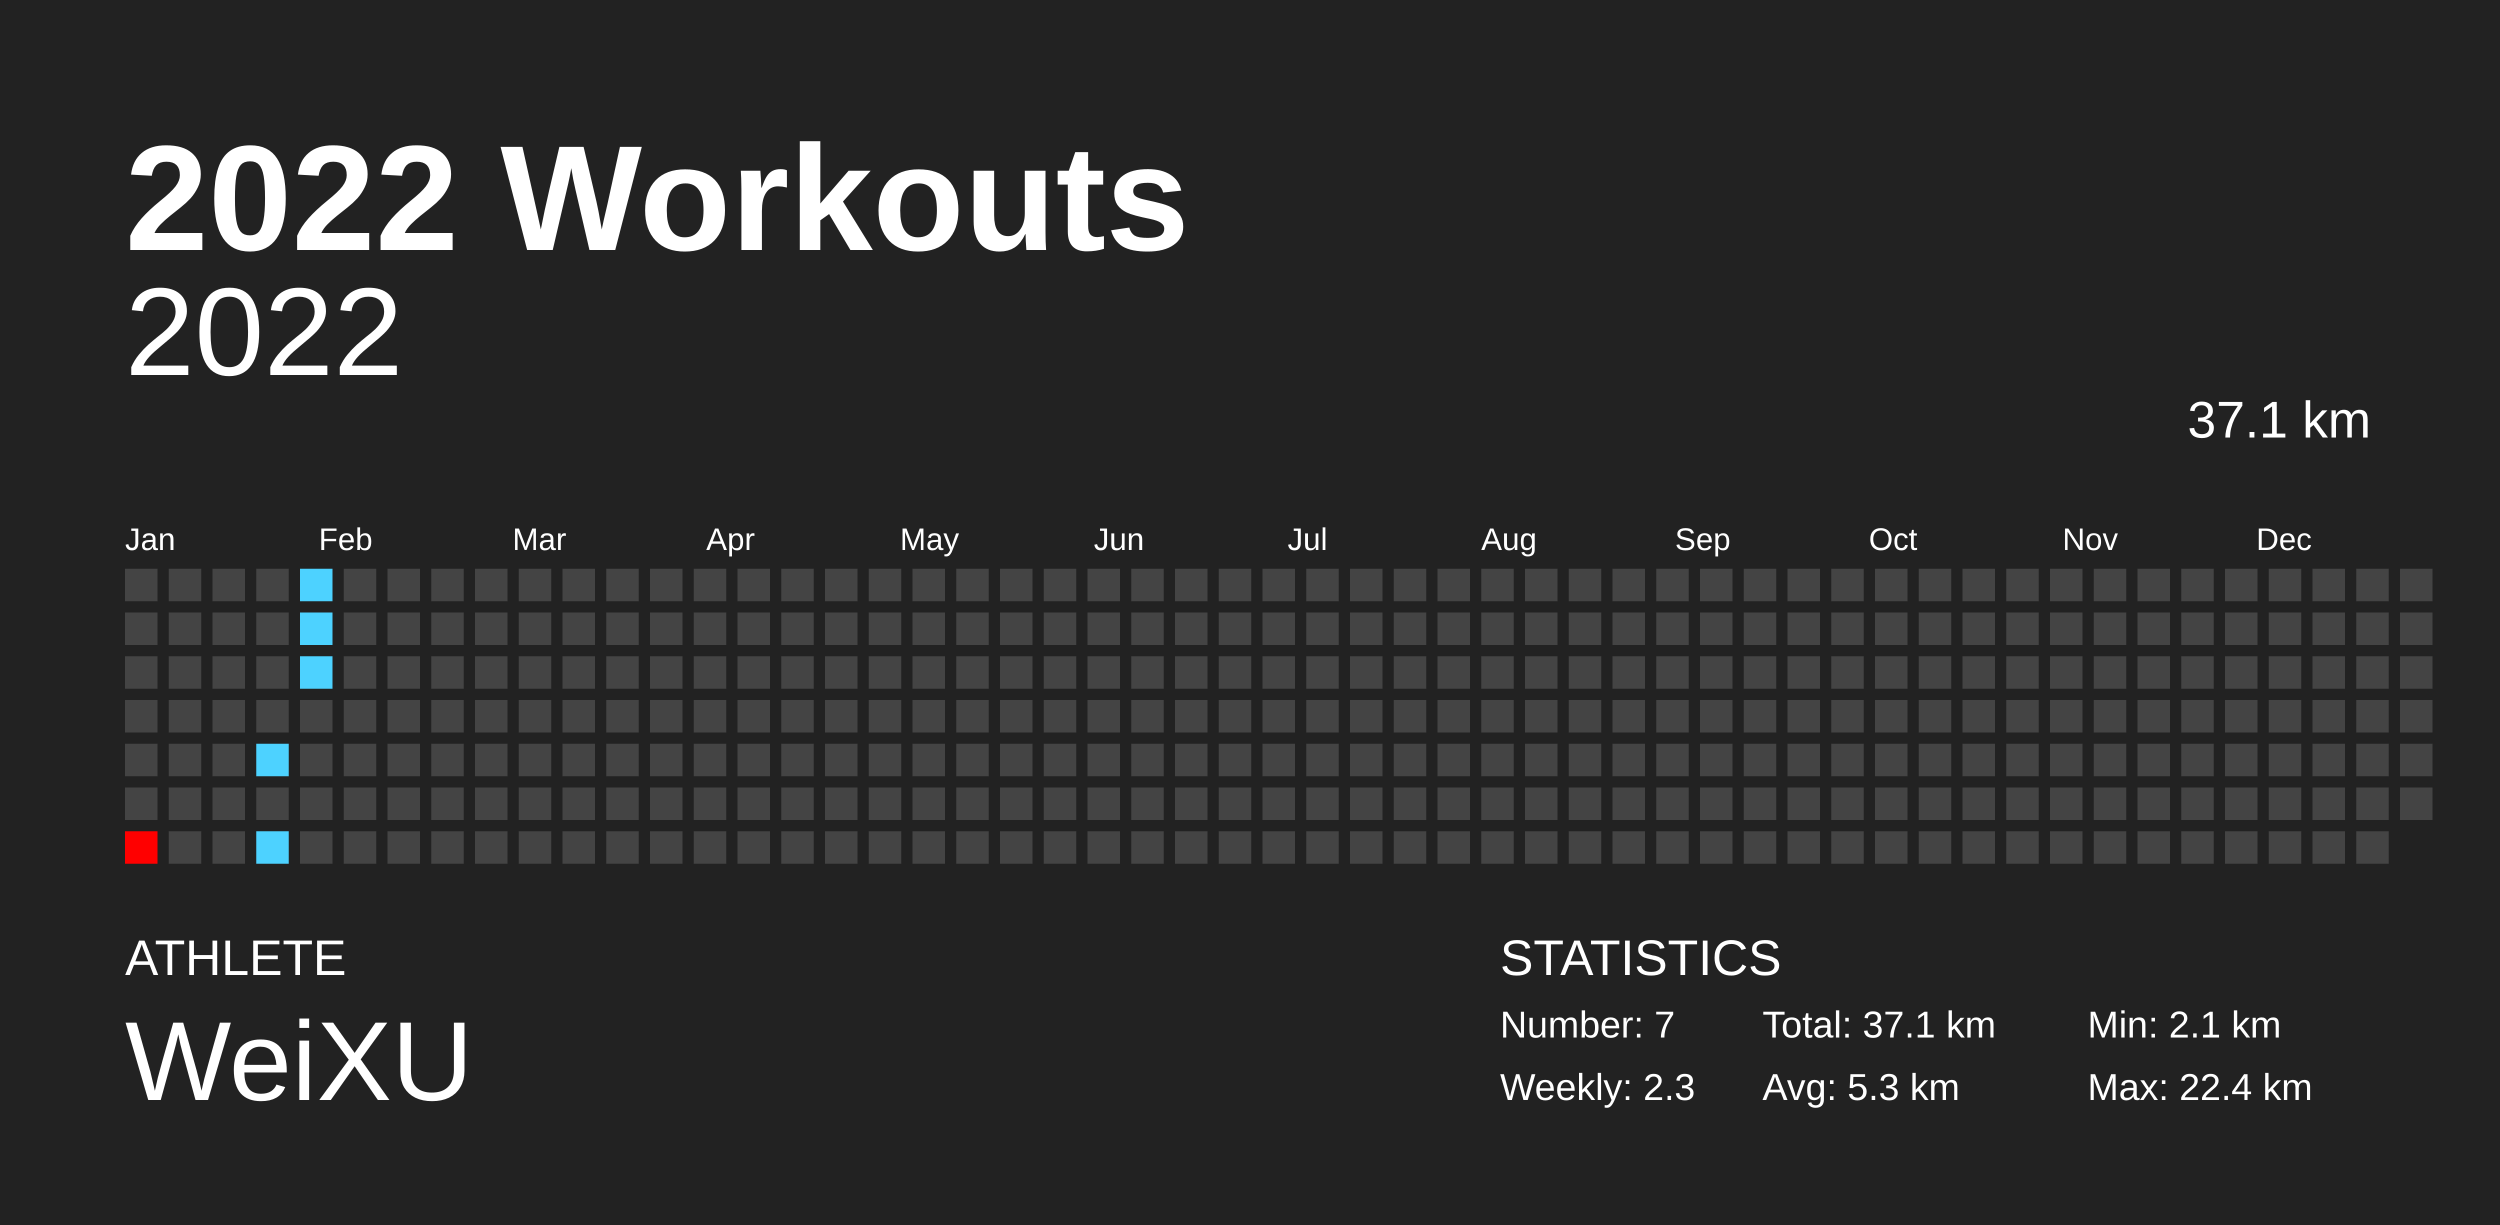
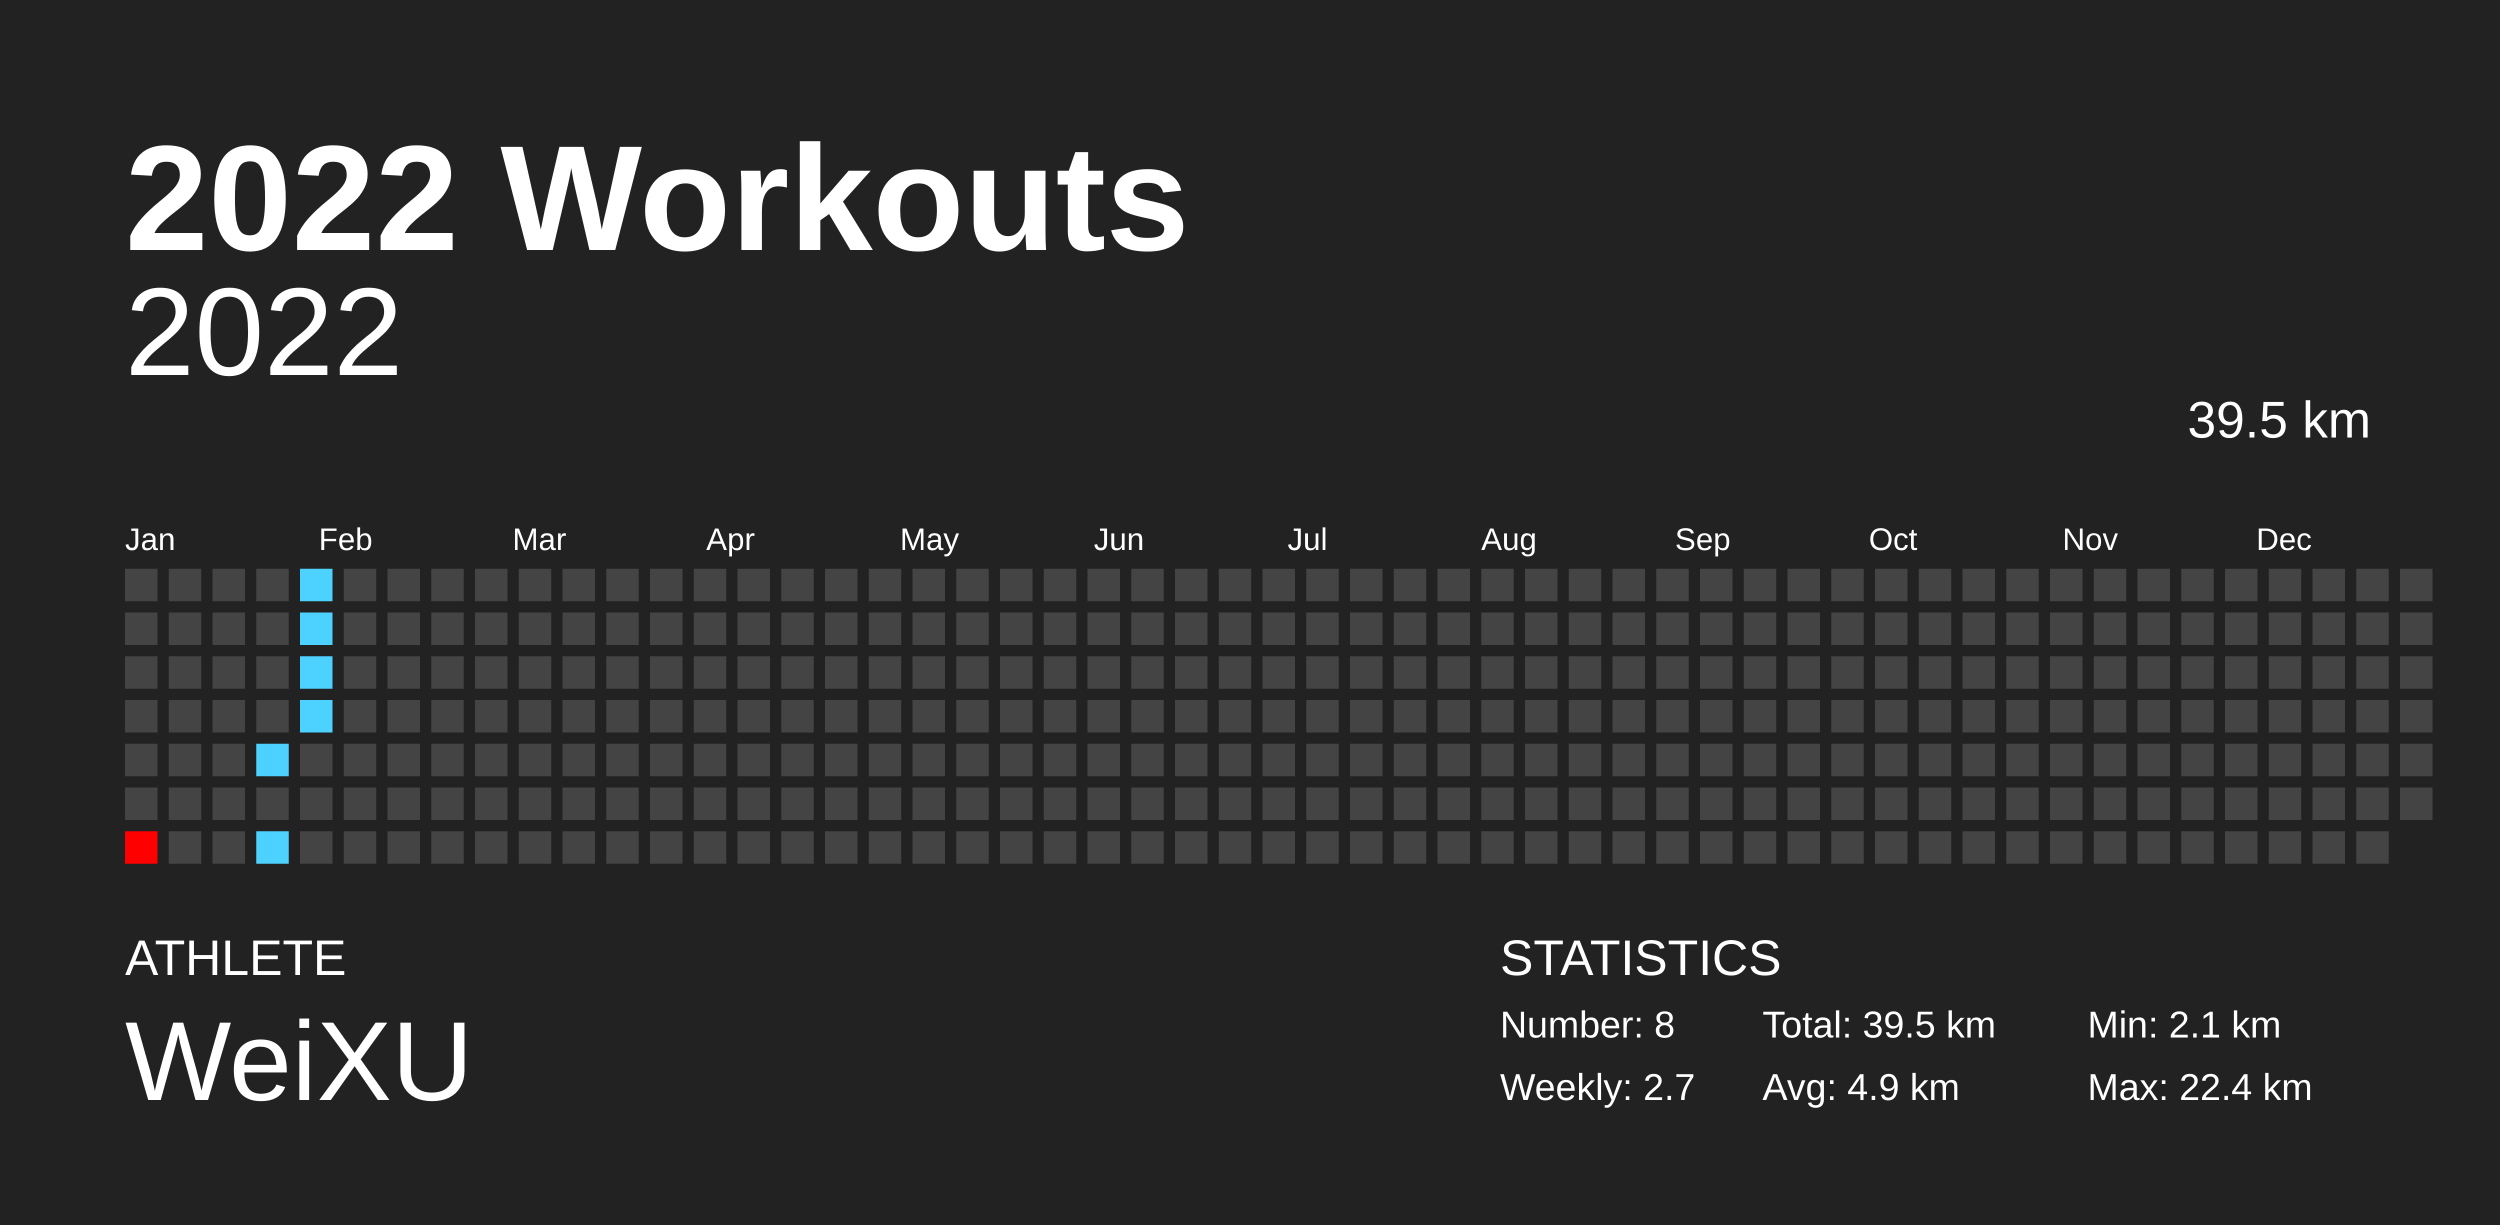
<svg xmlns="http://www.w3.org/2000/svg" baseProfile="full" height="98mm" version="1.1" viewBox="0,0,200,98" width="200mm">
  <defs />
  <rect fill="#222222" height="98" width="200" x="0" y="0" />
  <text fill="#FFFFFF" style="font-size:12px; font-family:Arial; font-weight:bold;" x="10" y="20">2022 Workouts</text>
  <text fill="#FFFFFF" style="font-size:4px; font-family:Arial" x="10" y="78">ATHLETE</text>
  <text fill="#FFFFFF" style="font-size:9px; font-family:Arial" x="10" y="88">WeiXU</text>
  <text fill="#FFFFFF" style="font-size:4px; font-family:Arial" x="120" y="78">STATISTICS</text>
-   <text fill="#FFFFFF" style="font-size:3px; font-family:Arial" x="120" y="83">Number: 7</text>
-   <text fill="#FFFFFF" style="font-size:3px; font-family:Arial" x="120" y="88">Weekly: 2.3</text>
-   <text fill="#FFFFFF" style="font-size:3px; font-family:Arial" x="141" y="83">Total: 37.1 km</text>
-   <text fill="#FFFFFF" style="font-size:3px; font-family:Arial" x="141" y="88">Avg: 5.3 km</text>
+   <text fill="#FFFFFF" style="font-size:3px; font-family:Arial" x="120" y="83">Number: 8</text>
+   <text fill="#FFFFFF" style="font-size:3px; font-family:Arial" x="120" y="88">Weekly: 2.7</text>
+   <text fill="#FFFFFF" style="font-size:3px; font-family:Arial" x="141" y="83">Total: 39.5 km</text>
+   <text fill="#FFFFFF" style="font-size:3px; font-family:Arial" x="141" y="88">Avg: 4.9 km</text>
  <text fill="#FFFFFF" style="font-size:3px; font-family:Arial" x="167" y="83">Min: 2.1 km</text>
  <text fill="#FFFFFF" style="font-size:3px; font-family:Arial" x="167" y="88">Max: 22.4 km</text>
  <text alignment-baseline="hanging" fill="#FFFFFF" style="font-size:10.0px; font-family:Arial;" x="10" y="30">2022</text>
-   <text alignment-baseline="hanging" fill="#FFFFFF" style="font-size:4.125px; font-family:Arial;" x="175" y="35">37.1 km</text>
+   <text alignment-baseline="hanging" fill="#FFFFFF" style="font-size:4.125px; font-family:Arial;" x="175" y="35">39.5 km</text>
  <text fill="#FFFFFF" style="font-size:2.5px; font-family:Arial" x="10.0" y="44">Jan</text>
  <text fill="#FFFFFF" style="font-size:2.5px; font-family:Arial" x="25.5" y="44">Feb</text>
  <text fill="#FFFFFF" style="font-size:2.5px; font-family:Arial" x="41.0" y="44">Mar</text>
  <text fill="#FFFFFF" style="font-size:2.5px; font-family:Arial" x="56.5" y="44">Apr</text>
  <text fill="#FFFFFF" style="font-size:2.5px; font-family:Arial" x="72.0" y="44">May</text>
  <text fill="#FFFFFF" style="font-size:2.5px; font-family:Arial" x="87.5" y="44">Jun</text>
  <text fill="#FFFFFF" style="font-size:2.5px; font-family:Arial" x="103.0" y="44">Jul</text>
  <text fill="#FFFFFF" style="font-size:2.5px; font-family:Arial" x="118.5" y="44">Aug</text>
  <text fill="#FFFFFF" style="font-size:2.5px; font-family:Arial" x="134.0" y="44">Sep</text>
  <text fill="#FFFFFF" style="font-size:2.5px; font-family:Arial" x="149.5" y="44">Oct</text>
  <text fill="#FFFFFF" style="font-size:2.5px; font-family:Arial" x="165.0" y="44">Nov</text>
  <text fill="#FFFFFF" style="font-size:2.5px; font-family:Arial" x="180.5" y="44">Dec</text>
  <rect fill="#444444" height="2.6" width="2.6" x="10.0" y="45.5" />
  <rect fill="#444444" height="2.6" width="2.6" x="10.0" y="49.0" />
  <rect fill="#444444" height="2.6" width="2.6" x="10.0" y="52.5" />
  <rect fill="#444444" height="2.6" width="2.6" x="10.0" y="56.0" />
  <rect fill="#444444" height="2.6" width="2.6" x="10.0" y="59.5" />
  <rect fill="#444444" height="2.6" width="2.6" x="10.0" y="63.0" />
  <rect fill="red" height="2.6" width="2.6" x="10.0" y="66.5" />
  <rect fill="#444444" height="2.6" width="2.6" x="13.5" y="45.5" />
  <rect fill="#444444" height="2.6" width="2.6" x="13.5" y="49.0" />
  <rect fill="#444444" height="2.6" width="2.6" x="13.5" y="52.5" />
  <rect fill="#444444" height="2.6" width="2.6" x="13.5" y="56.0" />
  <rect fill="#444444" height="2.6" width="2.6" x="13.5" y="59.5" />
  <rect fill="#444444" height="2.6" width="2.6" x="13.5" y="63.0" />
  <rect fill="#444444" height="2.6" width="2.6" x="13.5" y="66.5" />
  <rect fill="#444444" height="2.6" width="2.6" x="17.0" y="45.5" />
  <rect fill="#444444" height="2.6" width="2.6" x="17.0" y="49.0" />
  <rect fill="#444444" height="2.6" width="2.6" x="17.0" y="52.5" />
  <rect fill="#444444" height="2.6" width="2.6" x="17.0" y="56.0" />
  <rect fill="#444444" height="2.6" width="2.6" x="17.0" y="59.5" />
  <rect fill="#444444" height="2.6" width="2.6" x="17.0" y="63.0" />
  <rect fill="#444444" height="2.6" width="2.6" x="17.0" y="66.5" />
  <rect fill="#444444" height="2.6" width="2.6" x="20.5" y="45.5" />
  <rect fill="#444444" height="2.6" width="2.6" x="20.5" y="49.0" />
  <rect fill="#444444" height="2.6" width="2.6" x="20.5" y="52.5" />
  <rect fill="#444444" height="2.6" width="2.6" x="20.5" y="56.0" />
  <rect fill="#4dd2ff" height="2.6" width="2.6" x="20.5" y="59.5" />
  <rect fill="#444444" height="2.6" width="2.6" x="20.5" y="63.0" />
  <rect fill="#4dd2ff" height="2.6" width="2.6" x="20.5" y="66.5" />
  <rect fill="#4dd2ff" height="2.6" width="2.6" x="24.0" y="45.5" />
  <rect fill="#4dd2ff" height="2.6" width="2.6" x="24.0" y="49.0" />
  <rect fill="#4dd2ff" height="2.6" width="2.6" x="24.0" y="52.5" />
-   <rect fill="#444444" height="2.6" width="2.6" x="24.0" y="56.0" />
+   <rect fill="#4dd2ff" height="2.6" width="2.6" x="24.0" y="56.0" />
  <rect fill="#444444" height="2.6" width="2.6" x="24.0" y="59.5" />
  <rect fill="#444444" height="2.6" width="2.6" x="24.0" y="63.0" />
  <rect fill="#444444" height="2.6" width="2.6" x="24.0" y="66.5" />
  <rect fill="#444444" height="2.6" width="2.6" x="27.5" y="45.5" />
  <rect fill="#444444" height="2.6" width="2.6" x="27.5" y="49.0" />
  <rect fill="#444444" height="2.6" width="2.6" x="27.5" y="52.5" />
  <rect fill="#444444" height="2.6" width="2.6" x="27.5" y="56.0" />
  <rect fill="#444444" height="2.6" width="2.6" x="27.5" y="59.5" />
  <rect fill="#444444" height="2.6" width="2.6" x="27.5" y="63.0" />
  <rect fill="#444444" height="2.6" width="2.6" x="27.5" y="66.5" />
  <rect fill="#444444" height="2.6" width="2.6" x="31.0" y="45.5" />
  <rect fill="#444444" height="2.6" width="2.6" x="31.0" y="49.0" />
  <rect fill="#444444" height="2.6" width="2.6" x="31.0" y="52.5" />
  <rect fill="#444444" height="2.6" width="2.6" x="31.0" y="56.0" />
  <rect fill="#444444" height="2.6" width="2.6" x="31.0" y="59.5" />
  <rect fill="#444444" height="2.6" width="2.6" x="31.0" y="63.0" />
  <rect fill="#444444" height="2.6" width="2.6" x="31.0" y="66.5" />
  <rect fill="#444444" height="2.6" width="2.6" x="34.5" y="45.5" />
  <rect fill="#444444" height="2.6" width="2.6" x="34.5" y="49.0" />
  <rect fill="#444444" height="2.6" width="2.6" x="34.5" y="52.5" />
  <rect fill="#444444" height="2.6" width="2.6" x="34.5" y="56.0" />
  <rect fill="#444444" height="2.6" width="2.6" x="34.5" y="59.5" />
  <rect fill="#444444" height="2.6" width="2.6" x="34.5" y="63.0" />
  <rect fill="#444444" height="2.6" width="2.6" x="34.5" y="66.5" />
  <rect fill="#444444" height="2.6" width="2.6" x="38.0" y="45.5" />
  <rect fill="#444444" height="2.6" width="2.6" x="38.0" y="49.0" />
  <rect fill="#444444" height="2.6" width="2.6" x="38.0" y="52.5" />
  <rect fill="#444444" height="2.6" width="2.6" x="38.0" y="56.0" />
  <rect fill="#444444" height="2.6" width="2.6" x="38.0" y="59.5" />
  <rect fill="#444444" height="2.6" width="2.6" x="38.0" y="63.0" />
  <rect fill="#444444" height="2.6" width="2.6" x="38.0" y="66.5" />
  <rect fill="#444444" height="2.6" width="2.6" x="41.5" y="45.5" />
  <rect fill="#444444" height="2.6" width="2.6" x="41.5" y="49.0" />
  <rect fill="#444444" height="2.6" width="2.6" x="41.5" y="52.5" />
  <rect fill="#444444" height="2.6" width="2.6" x="41.5" y="56.0" />
  <rect fill="#444444" height="2.6" width="2.6" x="41.5" y="59.5" />
  <rect fill="#444444" height="2.6" width="2.6" x="41.5" y="63.0" />
  <rect fill="#444444" height="2.6" width="2.6" x="41.5" y="66.5" />
  <rect fill="#444444" height="2.6" width="2.6" x="45.0" y="45.5" />
  <rect fill="#444444" height="2.6" width="2.6" x="45.0" y="49.0" />
  <rect fill="#444444" height="2.6" width="2.6" x="45.0" y="52.5" />
  <rect fill="#444444" height="2.6" width="2.6" x="45.0" y="56.0" />
  <rect fill="#444444" height="2.6" width="2.6" x="45.0" y="59.5" />
  <rect fill="#444444" height="2.6" width="2.6" x="45.0" y="63.0" />
  <rect fill="#444444" height="2.6" width="2.6" x="45.0" y="66.5" />
  <rect fill="#444444" height="2.6" width="2.6" x="48.5" y="45.5" />
  <rect fill="#444444" height="2.6" width="2.6" x="48.5" y="49.0" />
  <rect fill="#444444" height="2.6" width="2.6" x="48.5" y="52.5" />
  <rect fill="#444444" height="2.6" width="2.6" x="48.5" y="56.0" />
  <rect fill="#444444" height="2.6" width="2.6" x="48.5" y="59.5" />
  <rect fill="#444444" height="2.6" width="2.6" x="48.5" y="63.0" />
  <rect fill="#444444" height="2.6" width="2.6" x="48.5" y="66.5" />
  <rect fill="#444444" height="2.6" width="2.6" x="52.0" y="45.5" />
  <rect fill="#444444" height="2.6" width="2.6" x="52.0" y="49.0" />
  <rect fill="#444444" height="2.6" width="2.6" x="52.0" y="52.5" />
  <rect fill="#444444" height="2.6" width="2.6" x="52.0" y="56.0" />
  <rect fill="#444444" height="2.6" width="2.6" x="52.0" y="59.5" />
  <rect fill="#444444" height="2.6" width="2.6" x="52.0" y="63.0" />
  <rect fill="#444444" height="2.6" width="2.6" x="52.0" y="66.5" />
  <rect fill="#444444" height="2.6" width="2.6" x="55.5" y="45.5" />
  <rect fill="#444444" height="2.6" width="2.6" x="55.5" y="49.0" />
  <rect fill="#444444" height="2.6" width="2.6" x="55.5" y="52.5" />
  <rect fill="#444444" height="2.6" width="2.6" x="55.5" y="56.0" />
  <rect fill="#444444" height="2.6" width="2.6" x="55.5" y="59.5" />
  <rect fill="#444444" height="2.6" width="2.6" x="55.5" y="63.0" />
  <rect fill="#444444" height="2.6" width="2.6" x="55.5" y="66.5" />
  <rect fill="#444444" height="2.6" width="2.6" x="59.0" y="45.5" />
  <rect fill="#444444" height="2.6" width="2.6" x="59.0" y="49.0" />
  <rect fill="#444444" height="2.6" width="2.6" x="59.0" y="52.5" />
  <rect fill="#444444" height="2.6" width="2.6" x="59.0" y="56.0" />
  <rect fill="#444444" height="2.6" width="2.6" x="59.0" y="59.5" />
  <rect fill="#444444" height="2.6" width="2.6" x="59.0" y="63.0" />
  <rect fill="#444444" height="2.6" width="2.6" x="59.0" y="66.5" />
  <rect fill="#444444" height="2.6" width="2.6" x="62.5" y="45.5" />
  <rect fill="#444444" height="2.6" width="2.6" x="62.5" y="49.0" />
  <rect fill="#444444" height="2.6" width="2.6" x="62.5" y="52.5" />
  <rect fill="#444444" height="2.6" width="2.6" x="62.5" y="56.0" />
  <rect fill="#444444" height="2.6" width="2.6" x="62.5" y="59.5" />
  <rect fill="#444444" height="2.6" width="2.6" x="62.5" y="63.0" />
  <rect fill="#444444" height="2.6" width="2.6" x="62.5" y="66.5" />
  <rect fill="#444444" height="2.6" width="2.6" x="66.0" y="45.5" />
  <rect fill="#444444" height="2.6" width="2.6" x="66.0" y="49.0" />
  <rect fill="#444444" height="2.6" width="2.6" x="66.0" y="52.5" />
  <rect fill="#444444" height="2.6" width="2.6" x="66.0" y="56.0" />
  <rect fill="#444444" height="2.6" width="2.6" x="66.0" y="59.5" />
  <rect fill="#444444" height="2.6" width="2.6" x="66.0" y="63.0" />
  <rect fill="#444444" height="2.6" width="2.6" x="66.0" y="66.5" />
  <rect fill="#444444" height="2.6" width="2.6" x="69.5" y="45.5" />
  <rect fill="#444444" height="2.6" width="2.6" x="69.5" y="49.0" />
  <rect fill="#444444" height="2.6" width="2.6" x="69.5" y="52.5" />
  <rect fill="#444444" height="2.6" width="2.6" x="69.5" y="56.0" />
  <rect fill="#444444" height="2.6" width="2.6" x="69.5" y="59.5" />
  <rect fill="#444444" height="2.6" width="2.6" x="69.5" y="63.0" />
  <rect fill="#444444" height="2.6" width="2.6" x="69.5" y="66.5" />
  <rect fill="#444444" height="2.6" width="2.6" x="73.0" y="45.5" />
  <rect fill="#444444" height="2.6" width="2.6" x="73.0" y="49.0" />
  <rect fill="#444444" height="2.6" width="2.6" x="73.0" y="52.5" />
  <rect fill="#444444" height="2.6" width="2.6" x="73.0" y="56.0" />
  <rect fill="#444444" height="2.6" width="2.6" x="73.0" y="59.5" />
  <rect fill="#444444" height="2.6" width="2.6" x="73.0" y="63.0" />
  <rect fill="#444444" height="2.6" width="2.6" x="73.0" y="66.5" />
  <rect fill="#444444" height="2.6" width="2.6" x="76.5" y="45.5" />
  <rect fill="#444444" height="2.6" width="2.6" x="76.5" y="49.0" />
  <rect fill="#444444" height="2.6" width="2.6" x="76.5" y="52.5" />
  <rect fill="#444444" height="2.6" width="2.6" x="76.5" y="56.0" />
  <rect fill="#444444" height="2.6" width="2.6" x="76.5" y="59.5" />
  <rect fill="#444444" height="2.6" width="2.6" x="76.5" y="63.0" />
  <rect fill="#444444" height="2.6" width="2.6" x="76.5" y="66.5" />
  <rect fill="#444444" height="2.6" width="2.6" x="80.0" y="45.5" />
  <rect fill="#444444" height="2.6" width="2.6" x="80.0" y="49.0" />
  <rect fill="#444444" height="2.6" width="2.6" x="80.0" y="52.5" />
  <rect fill="#444444" height="2.6" width="2.6" x="80.0" y="56.0" />
  <rect fill="#444444" height="2.6" width="2.6" x="80.0" y="59.5" />
  <rect fill="#444444" height="2.6" width="2.6" x="80.0" y="63.0" />
  <rect fill="#444444" height="2.6" width="2.6" x="80.0" y="66.5" />
  <rect fill="#444444" height="2.6" width="2.6" x="83.5" y="45.5" />
  <rect fill="#444444" height="2.6" width="2.6" x="83.5" y="49.0" />
  <rect fill="#444444" height="2.6" width="2.6" x="83.5" y="52.5" />
  <rect fill="#444444" height="2.6" width="2.6" x="83.5" y="56.0" />
  <rect fill="#444444" height="2.6" width="2.6" x="83.5" y="59.5" />
  <rect fill="#444444" height="2.6" width="2.6" x="83.5" y="63.0" />
  <rect fill="#444444" height="2.6" width="2.6" x="83.5" y="66.5" />
  <rect fill="#444444" height="2.6" width="2.6" x="87.0" y="45.5" />
  <rect fill="#444444" height="2.6" width="2.6" x="87.0" y="49.0" />
  <rect fill="#444444" height="2.6" width="2.6" x="87.0" y="52.5" />
  <rect fill="#444444" height="2.6" width="2.6" x="87.0" y="56.0" />
  <rect fill="#444444" height="2.6" width="2.6" x="87.0" y="59.5" />
  <rect fill="#444444" height="2.6" width="2.6" x="87.0" y="63.0" />
  <rect fill="#444444" height="2.6" width="2.6" x="87.0" y="66.5" />
  <rect fill="#444444" height="2.6" width="2.6" x="90.5" y="45.5" />
  <rect fill="#444444" height="2.6" width="2.6" x="90.5" y="49.0" />
  <rect fill="#444444" height="2.6" width="2.6" x="90.5" y="52.5" />
  <rect fill="#444444" height="2.6" width="2.6" x="90.5" y="56.0" />
  <rect fill="#444444" height="2.6" width="2.6" x="90.5" y="59.5" />
  <rect fill="#444444" height="2.6" width="2.6" x="90.5" y="63.0" />
  <rect fill="#444444" height="2.6" width="2.6" x="90.5" y="66.5" />
  <rect fill="#444444" height="2.6" width="2.6" x="94.0" y="45.5" />
  <rect fill="#444444" height="2.6" width="2.6" x="94.0" y="49.0" />
  <rect fill="#444444" height="2.6" width="2.6" x="94.0" y="52.5" />
  <rect fill="#444444" height="2.6" width="2.6" x="94.0" y="56.0" />
  <rect fill="#444444" height="2.6" width="2.6" x="94.0" y="59.5" />
  <rect fill="#444444" height="2.6" width="2.6" x="94.0" y="63.0" />
  <rect fill="#444444" height="2.6" width="2.6" x="94.0" y="66.5" />
  <rect fill="#444444" height="2.6" width="2.6" x="97.5" y="45.5" />
  <rect fill="#444444" height="2.6" width="2.6" x="97.5" y="49.0" />
  <rect fill="#444444" height="2.6" width="2.6" x="97.5" y="52.5" />
  <rect fill="#444444" height="2.6" width="2.6" x="97.5" y="56.0" />
  <rect fill="#444444" height="2.6" width="2.6" x="97.5" y="59.5" />
  <rect fill="#444444" height="2.6" width="2.6" x="97.5" y="63.0" />
  <rect fill="#444444" height="2.6" width="2.6" x="97.5" y="66.5" />
  <rect fill="#444444" height="2.6" width="2.6" x="101.0" y="45.5" />
  <rect fill="#444444" height="2.6" width="2.6" x="101.0" y="49.0" />
  <rect fill="#444444" height="2.6" width="2.6" x="101.0" y="52.5" />
  <rect fill="#444444" height="2.6" width="2.6" x="101.0" y="56.0" />
  <rect fill="#444444" height="2.6" width="2.6" x="101.0" y="59.5" />
  <rect fill="#444444" height="2.6" width="2.6" x="101.0" y="63.0" />
  <rect fill="#444444" height="2.6" width="2.6" x="101.0" y="66.5" />
  <rect fill="#444444" height="2.6" width="2.6" x="104.5" y="45.5" />
  <rect fill="#444444" height="2.6" width="2.6" x="104.5" y="49.0" />
  <rect fill="#444444" height="2.6" width="2.6" x="104.5" y="52.5" />
  <rect fill="#444444" height="2.6" width="2.6" x="104.5" y="56.0" />
  <rect fill="#444444" height="2.6" width="2.6" x="104.5" y="59.5" />
  <rect fill="#444444" height="2.6" width="2.6" x="104.5" y="63.0" />
  <rect fill="#444444" height="2.6" width="2.6" x="104.5" y="66.5" />
  <rect fill="#444444" height="2.6" width="2.6" x="108.0" y="45.5" />
  <rect fill="#444444" height="2.6" width="2.6" x="108.0" y="49.0" />
  <rect fill="#444444" height="2.6" width="2.6" x="108.0" y="52.5" />
  <rect fill="#444444" height="2.6" width="2.6" x="108.0" y="56.0" />
  <rect fill="#444444" height="2.6" width="2.6" x="108.0" y="59.5" />
  <rect fill="#444444" height="2.6" width="2.6" x="108.0" y="63.0" />
  <rect fill="#444444" height="2.6" width="2.6" x="108.0" y="66.5" />
  <rect fill="#444444" height="2.6" width="2.6" x="111.5" y="45.5" />
  <rect fill="#444444" height="2.6" width="2.6" x="111.5" y="49.0" />
  <rect fill="#444444" height="2.6" width="2.6" x="111.5" y="52.5" />
  <rect fill="#444444" height="2.6" width="2.6" x="111.5" y="56.0" />
  <rect fill="#444444" height="2.6" width="2.6" x="111.5" y="59.5" />
  <rect fill="#444444" height="2.6" width="2.6" x="111.5" y="63.0" />
  <rect fill="#444444" height="2.6" width="2.6" x="111.5" y="66.5" />
  <rect fill="#444444" height="2.6" width="2.6" x="115.0" y="45.5" />
  <rect fill="#444444" height="2.6" width="2.6" x="115.0" y="49.0" />
  <rect fill="#444444" height="2.6" width="2.6" x="115.0" y="52.5" />
  <rect fill="#444444" height="2.6" width="2.6" x="115.0" y="56.0" />
  <rect fill="#444444" height="2.6" width="2.6" x="115.0" y="59.5" />
  <rect fill="#444444" height="2.6" width="2.6" x="115.0" y="63.0" />
  <rect fill="#444444" height="2.6" width="2.6" x="115.0" y="66.5" />
  <rect fill="#444444" height="2.6" width="2.6" x="118.5" y="45.5" />
  <rect fill="#444444" height="2.6" width="2.6" x="118.5" y="49.0" />
  <rect fill="#444444" height="2.6" width="2.6" x="118.5" y="52.5" />
  <rect fill="#444444" height="2.6" width="2.6" x="118.5" y="56.0" />
  <rect fill="#444444" height="2.6" width="2.6" x="118.5" y="59.5" />
  <rect fill="#444444" height="2.6" width="2.6" x="118.5" y="63.0" />
  <rect fill="#444444" height="2.6" width="2.6" x="118.5" y="66.5" />
  <rect fill="#444444" height="2.6" width="2.6" x="122.0" y="45.5" />
  <rect fill="#444444" height="2.6" width="2.6" x="122.0" y="49.0" />
  <rect fill="#444444" height="2.6" width="2.6" x="122.0" y="52.5" />
  <rect fill="#444444" height="2.6" width="2.6" x="122.0" y="56.0" />
  <rect fill="#444444" height="2.6" width="2.6" x="122.0" y="59.5" />
  <rect fill="#444444" height="2.6" width="2.6" x="122.0" y="63.0" />
  <rect fill="#444444" height="2.6" width="2.6" x="122.0" y="66.5" />
  <rect fill="#444444" height="2.6" width="2.6" x="125.5" y="45.5" />
  <rect fill="#444444" height="2.6" width="2.6" x="125.5" y="49.0" />
  <rect fill="#444444" height="2.6" width="2.6" x="125.5" y="52.5" />
  <rect fill="#444444" height="2.6" width="2.6" x="125.5" y="56.0" />
  <rect fill="#444444" height="2.6" width="2.6" x="125.5" y="59.5" />
  <rect fill="#444444" height="2.6" width="2.6" x="125.5" y="63.0" />
  <rect fill="#444444" height="2.6" width="2.6" x="125.5" y="66.5" />
  <rect fill="#444444" height="2.6" width="2.6" x="129.0" y="45.5" />
  <rect fill="#444444" height="2.6" width="2.6" x="129.0" y="49.0" />
  <rect fill="#444444" height="2.6" width="2.6" x="129.0" y="52.5" />
  <rect fill="#444444" height="2.6" width="2.6" x="129.0" y="56.0" />
  <rect fill="#444444" height="2.6" width="2.6" x="129.0" y="59.5" />
  <rect fill="#444444" height="2.6" width="2.6" x="129.0" y="63.0" />
  <rect fill="#444444" height="2.6" width="2.6" x="129.0" y="66.5" />
  <rect fill="#444444" height="2.6" width="2.6" x="132.5" y="45.5" />
  <rect fill="#444444" height="2.6" width="2.6" x="132.5" y="49.0" />
  <rect fill="#444444" height="2.6" width="2.6" x="132.5" y="52.5" />
  <rect fill="#444444" height="2.6" width="2.6" x="132.5" y="56.0" />
  <rect fill="#444444" height="2.6" width="2.6" x="132.5" y="59.5" />
  <rect fill="#444444" height="2.6" width="2.6" x="132.5" y="63.0" />
  <rect fill="#444444" height="2.6" width="2.6" x="132.5" y="66.5" />
  <rect fill="#444444" height="2.6" width="2.6" x="136.0" y="45.5" />
  <rect fill="#444444" height="2.6" width="2.6" x="136.0" y="49.0" />
  <rect fill="#444444" height="2.6" width="2.6" x="136.0" y="52.5" />
  <rect fill="#444444" height="2.6" width="2.6" x="136.0" y="56.0" />
  <rect fill="#444444" height="2.6" width="2.6" x="136.0" y="59.5" />
  <rect fill="#444444" height="2.6" width="2.6" x="136.0" y="63.0" />
  <rect fill="#444444" height="2.6" width="2.6" x="136.0" y="66.5" />
  <rect fill="#444444" height="2.6" width="2.6" x="139.5" y="45.5" />
  <rect fill="#444444" height="2.6" width="2.6" x="139.5" y="49.0" />
  <rect fill="#444444" height="2.6" width="2.6" x="139.5" y="52.5" />
  <rect fill="#444444" height="2.6" width="2.6" x="139.5" y="56.0" />
  <rect fill="#444444" height="2.6" width="2.6" x="139.5" y="59.5" />
  <rect fill="#444444" height="2.6" width="2.6" x="139.5" y="63.0" />
  <rect fill="#444444" height="2.6" width="2.6" x="139.5" y="66.5" />
  <rect fill="#444444" height="2.6" width="2.6" x="143.0" y="45.5" />
  <rect fill="#444444" height="2.6" width="2.6" x="143.0" y="49.0" />
  <rect fill="#444444" height="2.6" width="2.6" x="143.0" y="52.5" />
  <rect fill="#444444" height="2.6" width="2.6" x="143.0" y="56.0" />
  <rect fill="#444444" height="2.6" width="2.6" x="143.0" y="59.5" />
  <rect fill="#444444" height="2.6" width="2.6" x="143.0" y="63.0" />
  <rect fill="#444444" height="2.6" width="2.6" x="143.0" y="66.5" />
  <rect fill="#444444" height="2.6" width="2.6" x="146.5" y="45.5" />
  <rect fill="#444444" height="2.6" width="2.6" x="146.5" y="49.0" />
  <rect fill="#444444" height="2.6" width="2.6" x="146.5" y="52.5" />
  <rect fill="#444444" height="2.6" width="2.6" x="146.5" y="56.0" />
  <rect fill="#444444" height="2.6" width="2.6" x="146.5" y="59.5" />
  <rect fill="#444444" height="2.6" width="2.6" x="146.5" y="63.0" />
  <rect fill="#444444" height="2.6" width="2.6" x="146.5" y="66.5" />
  <rect fill="#444444" height="2.6" width="2.6" x="150.0" y="45.5" />
  <rect fill="#444444" height="2.6" width="2.6" x="150.0" y="49.0" />
  <rect fill="#444444" height="2.6" width="2.6" x="150.0" y="52.5" />
  <rect fill="#444444" height="2.6" width="2.6" x="150.0" y="56.0" />
  <rect fill="#444444" height="2.6" width="2.6" x="150.0" y="59.5" />
  <rect fill="#444444" height="2.6" width="2.6" x="150.0" y="63.0" />
  <rect fill="#444444" height="2.6" width="2.6" x="150.0" y="66.5" />
  <rect fill="#444444" height="2.6" width="2.6" x="153.5" y="45.5" />
  <rect fill="#444444" height="2.6" width="2.6" x="153.5" y="49.0" />
  <rect fill="#444444" height="2.6" width="2.6" x="153.5" y="52.5" />
  <rect fill="#444444" height="2.6" width="2.6" x="153.5" y="56.0" />
  <rect fill="#444444" height="2.6" width="2.6" x="153.5" y="59.5" />
  <rect fill="#444444" height="2.6" width="2.6" x="153.5" y="63.0" />
  <rect fill="#444444" height="2.6" width="2.6" x="153.5" y="66.5" />
  <rect fill="#444444" height="2.6" width="2.6" x="157.0" y="45.5" />
  <rect fill="#444444" height="2.6" width="2.6" x="157.0" y="49.0" />
  <rect fill="#444444" height="2.6" width="2.6" x="157.0" y="52.5" />
  <rect fill="#444444" height="2.6" width="2.6" x="157.0" y="56.0" />
  <rect fill="#444444" height="2.6" width="2.6" x="157.0" y="59.5" />
  <rect fill="#444444" height="2.6" width="2.6" x="157.0" y="63.0" />
  <rect fill="#444444" height="2.6" width="2.6" x="157.0" y="66.5" />
  <rect fill="#444444" height="2.6" width="2.6" x="160.5" y="45.5" />
  <rect fill="#444444" height="2.6" width="2.6" x="160.5" y="49.0" />
  <rect fill="#444444" height="2.6" width="2.6" x="160.5" y="52.5" />
  <rect fill="#444444" height="2.6" width="2.6" x="160.5" y="56.0" />
  <rect fill="#444444" height="2.6" width="2.6" x="160.5" y="59.5" />
  <rect fill="#444444" height="2.6" width="2.6" x="160.5" y="63.0" />
  <rect fill="#444444" height="2.6" width="2.6" x="160.5" y="66.5" />
  <rect fill="#444444" height="2.6" width="2.6" x="164.0" y="45.5" />
  <rect fill="#444444" height="2.6" width="2.6" x="164.0" y="49.0" />
  <rect fill="#444444" height="2.6" width="2.6" x="164.0" y="52.5" />
  <rect fill="#444444" height="2.6" width="2.6" x="164.0" y="56.0" />
  <rect fill="#444444" height="2.6" width="2.6" x="164.0" y="59.5" />
  <rect fill="#444444" height="2.6" width="2.6" x="164.0" y="63.0" />
  <rect fill="#444444" height="2.6" width="2.6" x="164.0" y="66.5" />
  <rect fill="#444444" height="2.6" width="2.6" x="167.5" y="45.5" />
  <rect fill="#444444" height="2.6" width="2.6" x="167.5" y="49.0" />
  <rect fill="#444444" height="2.6" width="2.6" x="167.5" y="52.5" />
  <rect fill="#444444" height="2.6" width="2.6" x="167.5" y="56.0" />
  <rect fill="#444444" height="2.6" width="2.6" x="167.5" y="59.5" />
  <rect fill="#444444" height="2.6" width="2.6" x="167.5" y="63.0" />
  <rect fill="#444444" height="2.6" width="2.6" x="167.5" y="66.5" />
  <rect fill="#444444" height="2.6" width="2.6" x="171.0" y="45.5" />
  <rect fill="#444444" height="2.6" width="2.6" x="171.0" y="49.0" />
  <rect fill="#444444" height="2.6" width="2.6" x="171.0" y="52.5" />
  <rect fill="#444444" height="2.6" width="2.6" x="171.0" y="56.0" />
  <rect fill="#444444" height="2.6" width="2.6" x="171.0" y="59.5" />
  <rect fill="#444444" height="2.6" width="2.6" x="171.0" y="63.0" />
  <rect fill="#444444" height="2.6" width="2.6" x="171.0" y="66.5" />
  <rect fill="#444444" height="2.6" width="2.6" x="174.5" y="45.5" />
  <rect fill="#444444" height="2.6" width="2.6" x="174.5" y="49.0" />
  <rect fill="#444444" height="2.6" width="2.6" x="174.5" y="52.5" />
  <rect fill="#444444" height="2.6" width="2.6" x="174.5" y="56.0" />
  <rect fill="#444444" height="2.6" width="2.6" x="174.5" y="59.5" />
  <rect fill="#444444" height="2.6" width="2.6" x="174.5" y="63.0" />
  <rect fill="#444444" height="2.6" width="2.6" x="174.5" y="66.5" />
  <rect fill="#444444" height="2.6" width="2.6" x="178.0" y="45.5" />
  <rect fill="#444444" height="2.6" width="2.6" x="178.0" y="49.0" />
  <rect fill="#444444" height="2.6" width="2.6" x="178.0" y="52.5" />
  <rect fill="#444444" height="2.6" width="2.6" x="178.0" y="56.0" />
  <rect fill="#444444" height="2.6" width="2.6" x="178.0" y="59.5" />
  <rect fill="#444444" height="2.6" width="2.6" x="178.0" y="63.0" />
  <rect fill="#444444" height="2.6" width="2.6" x="178.0" y="66.5" />
  <rect fill="#444444" height="2.6" width="2.6" x="181.5" y="45.5" />
  <rect fill="#444444" height="2.6" width="2.6" x="181.5" y="49.0" />
  <rect fill="#444444" height="2.6" width="2.6" x="181.5" y="52.5" />
  <rect fill="#444444" height="2.6" width="2.6" x="181.5" y="56.0" />
  <rect fill="#444444" height="2.6" width="2.6" x="181.5" y="59.5" />
  <rect fill="#444444" height="2.6" width="2.6" x="181.5" y="63.0" />
  <rect fill="#444444" height="2.6" width="2.6" x="181.5" y="66.5" />
  <rect fill="#444444" height="2.6" width="2.6" x="185.0" y="45.5" />
  <rect fill="#444444" height="2.6" width="2.6" x="185.0" y="49.0" />
  <rect fill="#444444" height="2.6" width="2.6" x="185.0" y="52.5" />
  <rect fill="#444444" height="2.6" width="2.6" x="185.0" y="56.0" />
  <rect fill="#444444" height="2.6" width="2.6" x="185.0" y="59.5" />
  <rect fill="#444444" height="2.6" width="2.6" x="185.0" y="63.0" />
  <rect fill="#444444" height="2.6" width="2.6" x="185.0" y="66.5" />
  <rect fill="#444444" height="2.6" width="2.6" x="188.5" y="45.5" />
  <rect fill="#444444" height="2.6" width="2.6" x="188.5" y="49.0" />
  <rect fill="#444444" height="2.6" width="2.6" x="188.5" y="52.5" />
  <rect fill="#444444" height="2.6" width="2.6" x="188.5" y="56.0" />
  <rect fill="#444444" height="2.6" width="2.6" x="188.5" y="59.5" />
  <rect fill="#444444" height="2.6" width="2.6" x="188.5" y="63.0" />
  <rect fill="#444444" height="2.6" width="2.6" x="188.5" y="66.5" />
  <rect fill="#444444" height="2.6" width="2.6" x="192.0" y="45.5" />
  <rect fill="#444444" height="2.6" width="2.6" x="192.0" y="49.0" />
  <rect fill="#444444" height="2.6" width="2.6" x="192.0" y="52.5" />
  <rect fill="#444444" height="2.6" width="2.6" x="192.0" y="56.0" />
  <rect fill="#444444" height="2.6" width="2.6" x="192.0" y="59.5" />
  <rect fill="#444444" height="2.6" width="2.6" x="192.0" y="63.0" />
</svg>
